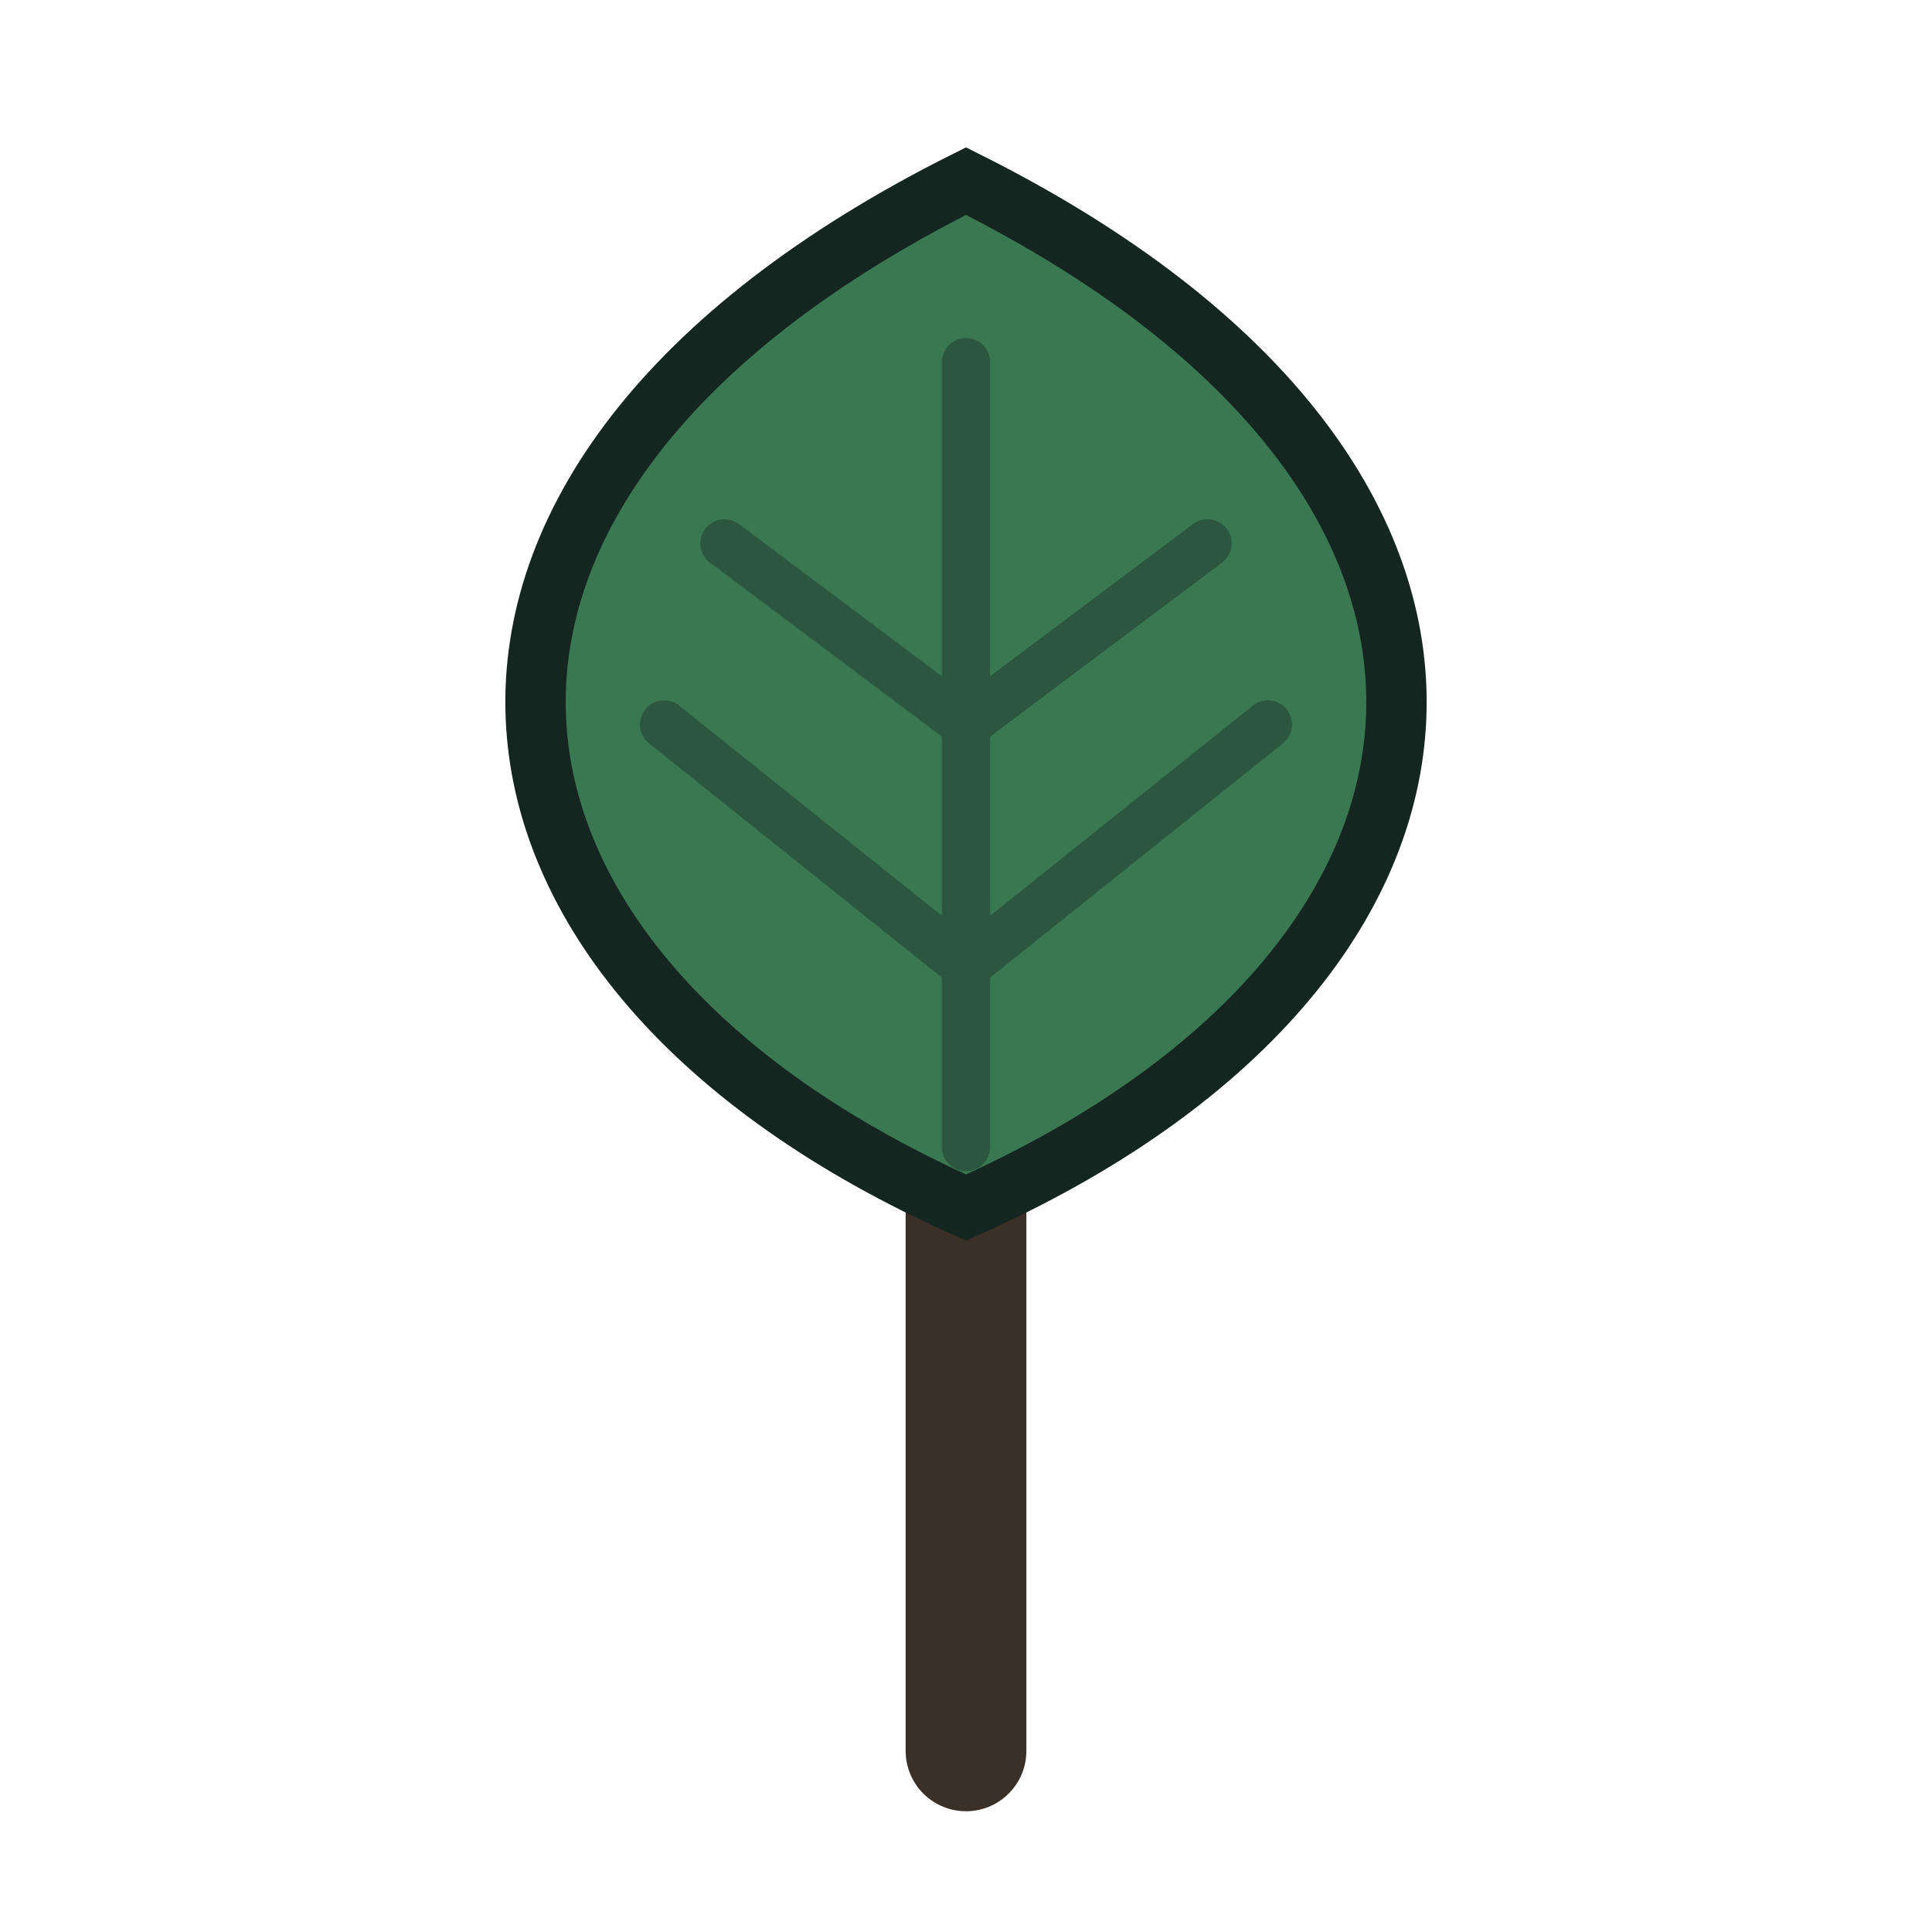
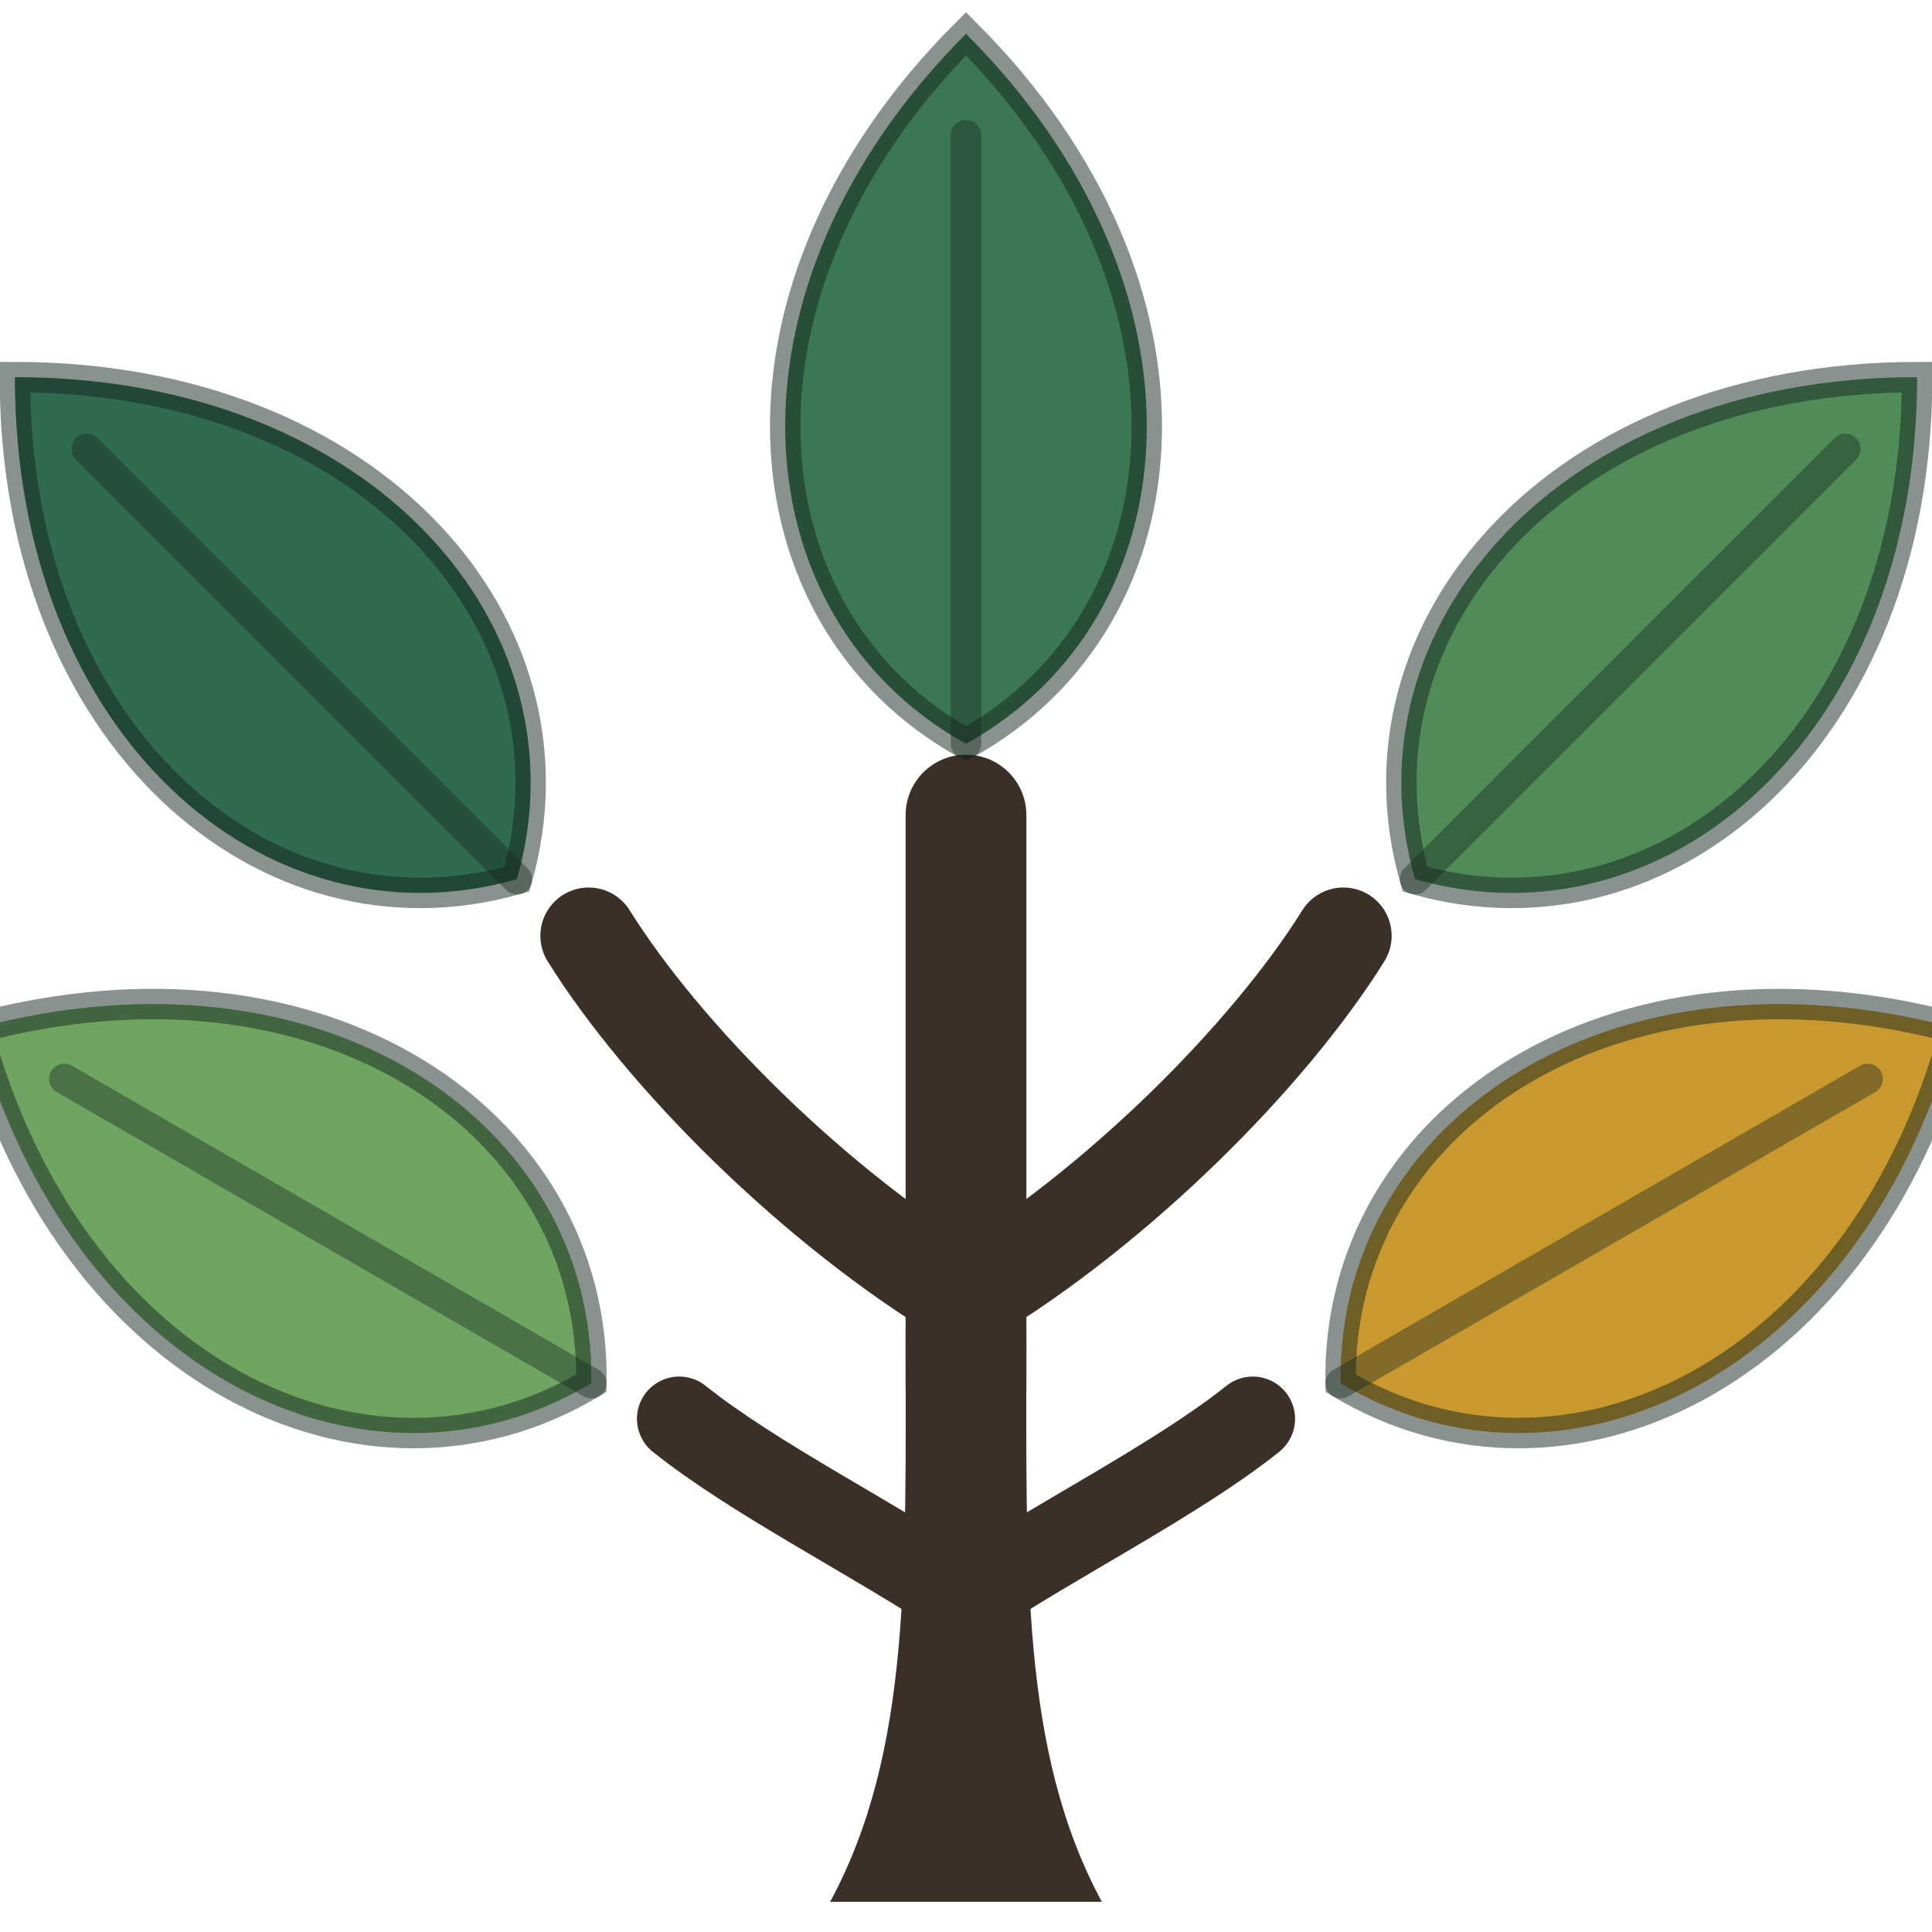
- <svg xmlns="http://www.w3.org/2000/svg" viewBox="0 0 32 32">
-   <path d="M16 29V16" fill="none" stroke="#3A3028" stroke-width="2" stroke-linecap="round" />
-   <path d="M16 20C7 16 6 8 16 3c10 5 9 13 0 17z" fill="#3A7853" stroke="#14261F" stroke-width="1" />
-   <path d="M16 19V6M16 12l-4-3M16 12l4-3M16 16l-5-4M16 16l5-4" fill="none" stroke="#14261F" stroke-opacity="0.4" stroke-width="0.8" stroke-linecap="round" />
+ <svg xmlns="http://www.w3.org/2000/svg" viewBox="0 0 64 64">
+   <style>
+     .bark { fill: none; stroke: #3A3028; stroke-linecap: round; }
+     .trunk { fill: #3A3028; }
+     .blade { stroke: #14261F; stroke-opacity: 0.5; stroke-width: 2.4; }
+     .vein { fill: none; stroke: #14261F; stroke-opacity: 0.4; stroke-width: 2.4; stroke-linecap: round; }
+     .l0 { fill: #2F6B4F; } .l1 { fill: #3A7853; } .l2 { fill: #508C58; } .l3 { fill: #6FA560; } .gold { fill: #C9992E; }
+     @media (prefers-color-scheme: dark) {
+       .bark { stroke: #8491B4; }
+       .trunk { fill: #8491B4; }
+       .blade { stroke: #F1FBF3; }
+       .vein { stroke: #0C1322; }
+       .l0 { fill: #8FD0A8; } .l1 { fill: #A3D9B5; } .l2 { fill: #BFE3C8; } .l3 { fill: #CDEBCB; } .gold { fill: #E3C77A; }
+     }
+   </style>
+   <defs>
+     <g id="leaf" transform="scale(0.42)">
+       <path class="blade" d="M0,-8 C-18,-18 -20,-44 0,-64 C20,-44 18,-18 0,-8 Z" />
+       <path class="vein" d="M0,-8 L0,-56" />
+     </g>
+   </defs>
+   <g class="bark">
+     <path d="M32,46 L32,27" stroke-width="4" />
+     <path d="M32,43 C27,40 22,35 19.5,31" stroke-width="3.2" />
+     <path d="M32,43 C37,40 42,35 44.5,31" stroke-width="3.2" />
+     <path d="M32,53 C29,51 25,49 22.5,47" stroke-width="2.8" />
+     <path d="M32,53 C35,51 39,49 41.5,47" stroke-width="2.8" />
+   </g>
+   <path class="trunk" d="M27.5,63 C30.2,58 30,52 30,44 L34,44 C34,52 33.8,58 36.5,63 Z" />
+   <use href="#leaf" class="l1" transform="translate(32,28)" />
+   <use href="#leaf" class="l0" transform="translate(19.5,31.5) rotate(-45)" />
+   <use href="#leaf" class="l2" transform="translate(44.5,31.5) rotate(45)" />
+   <use href="#leaf" class="l3" transform="translate(22.5,47.5) rotate(-60)" />
+   <use href="#leaf" class="gold" transform="translate(41.5,47.5) rotate(60)" />
</svg>
